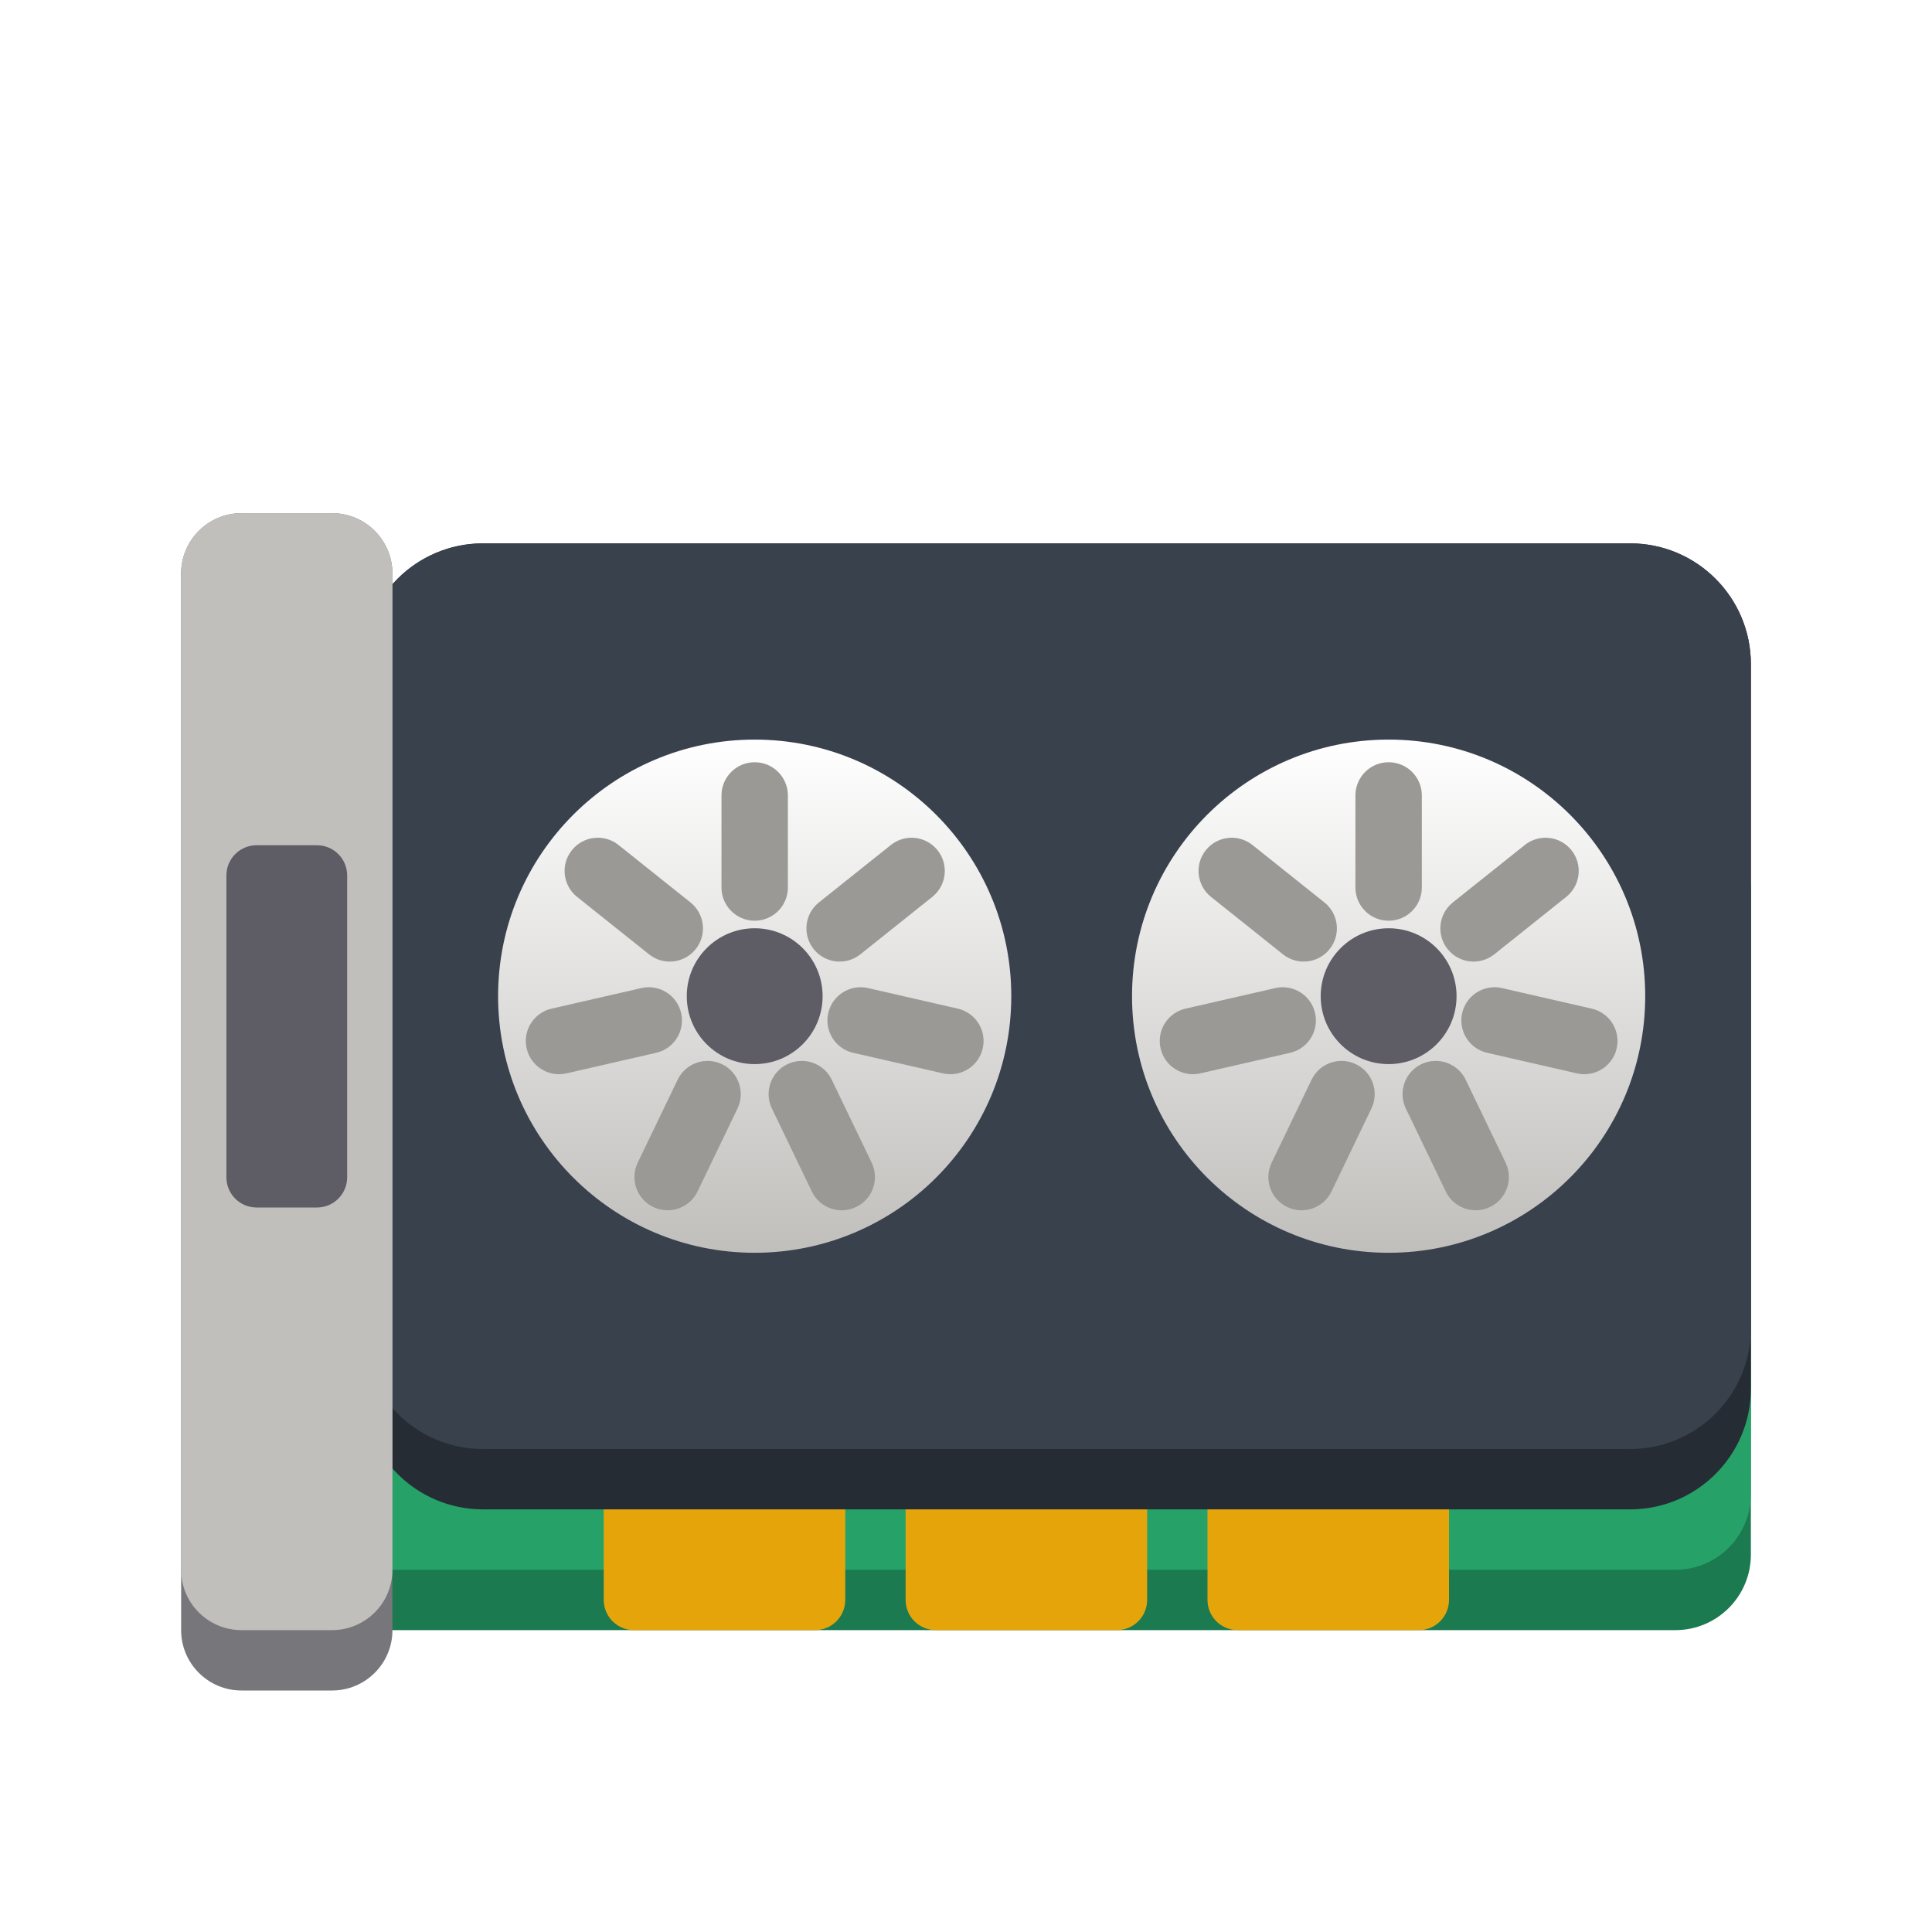
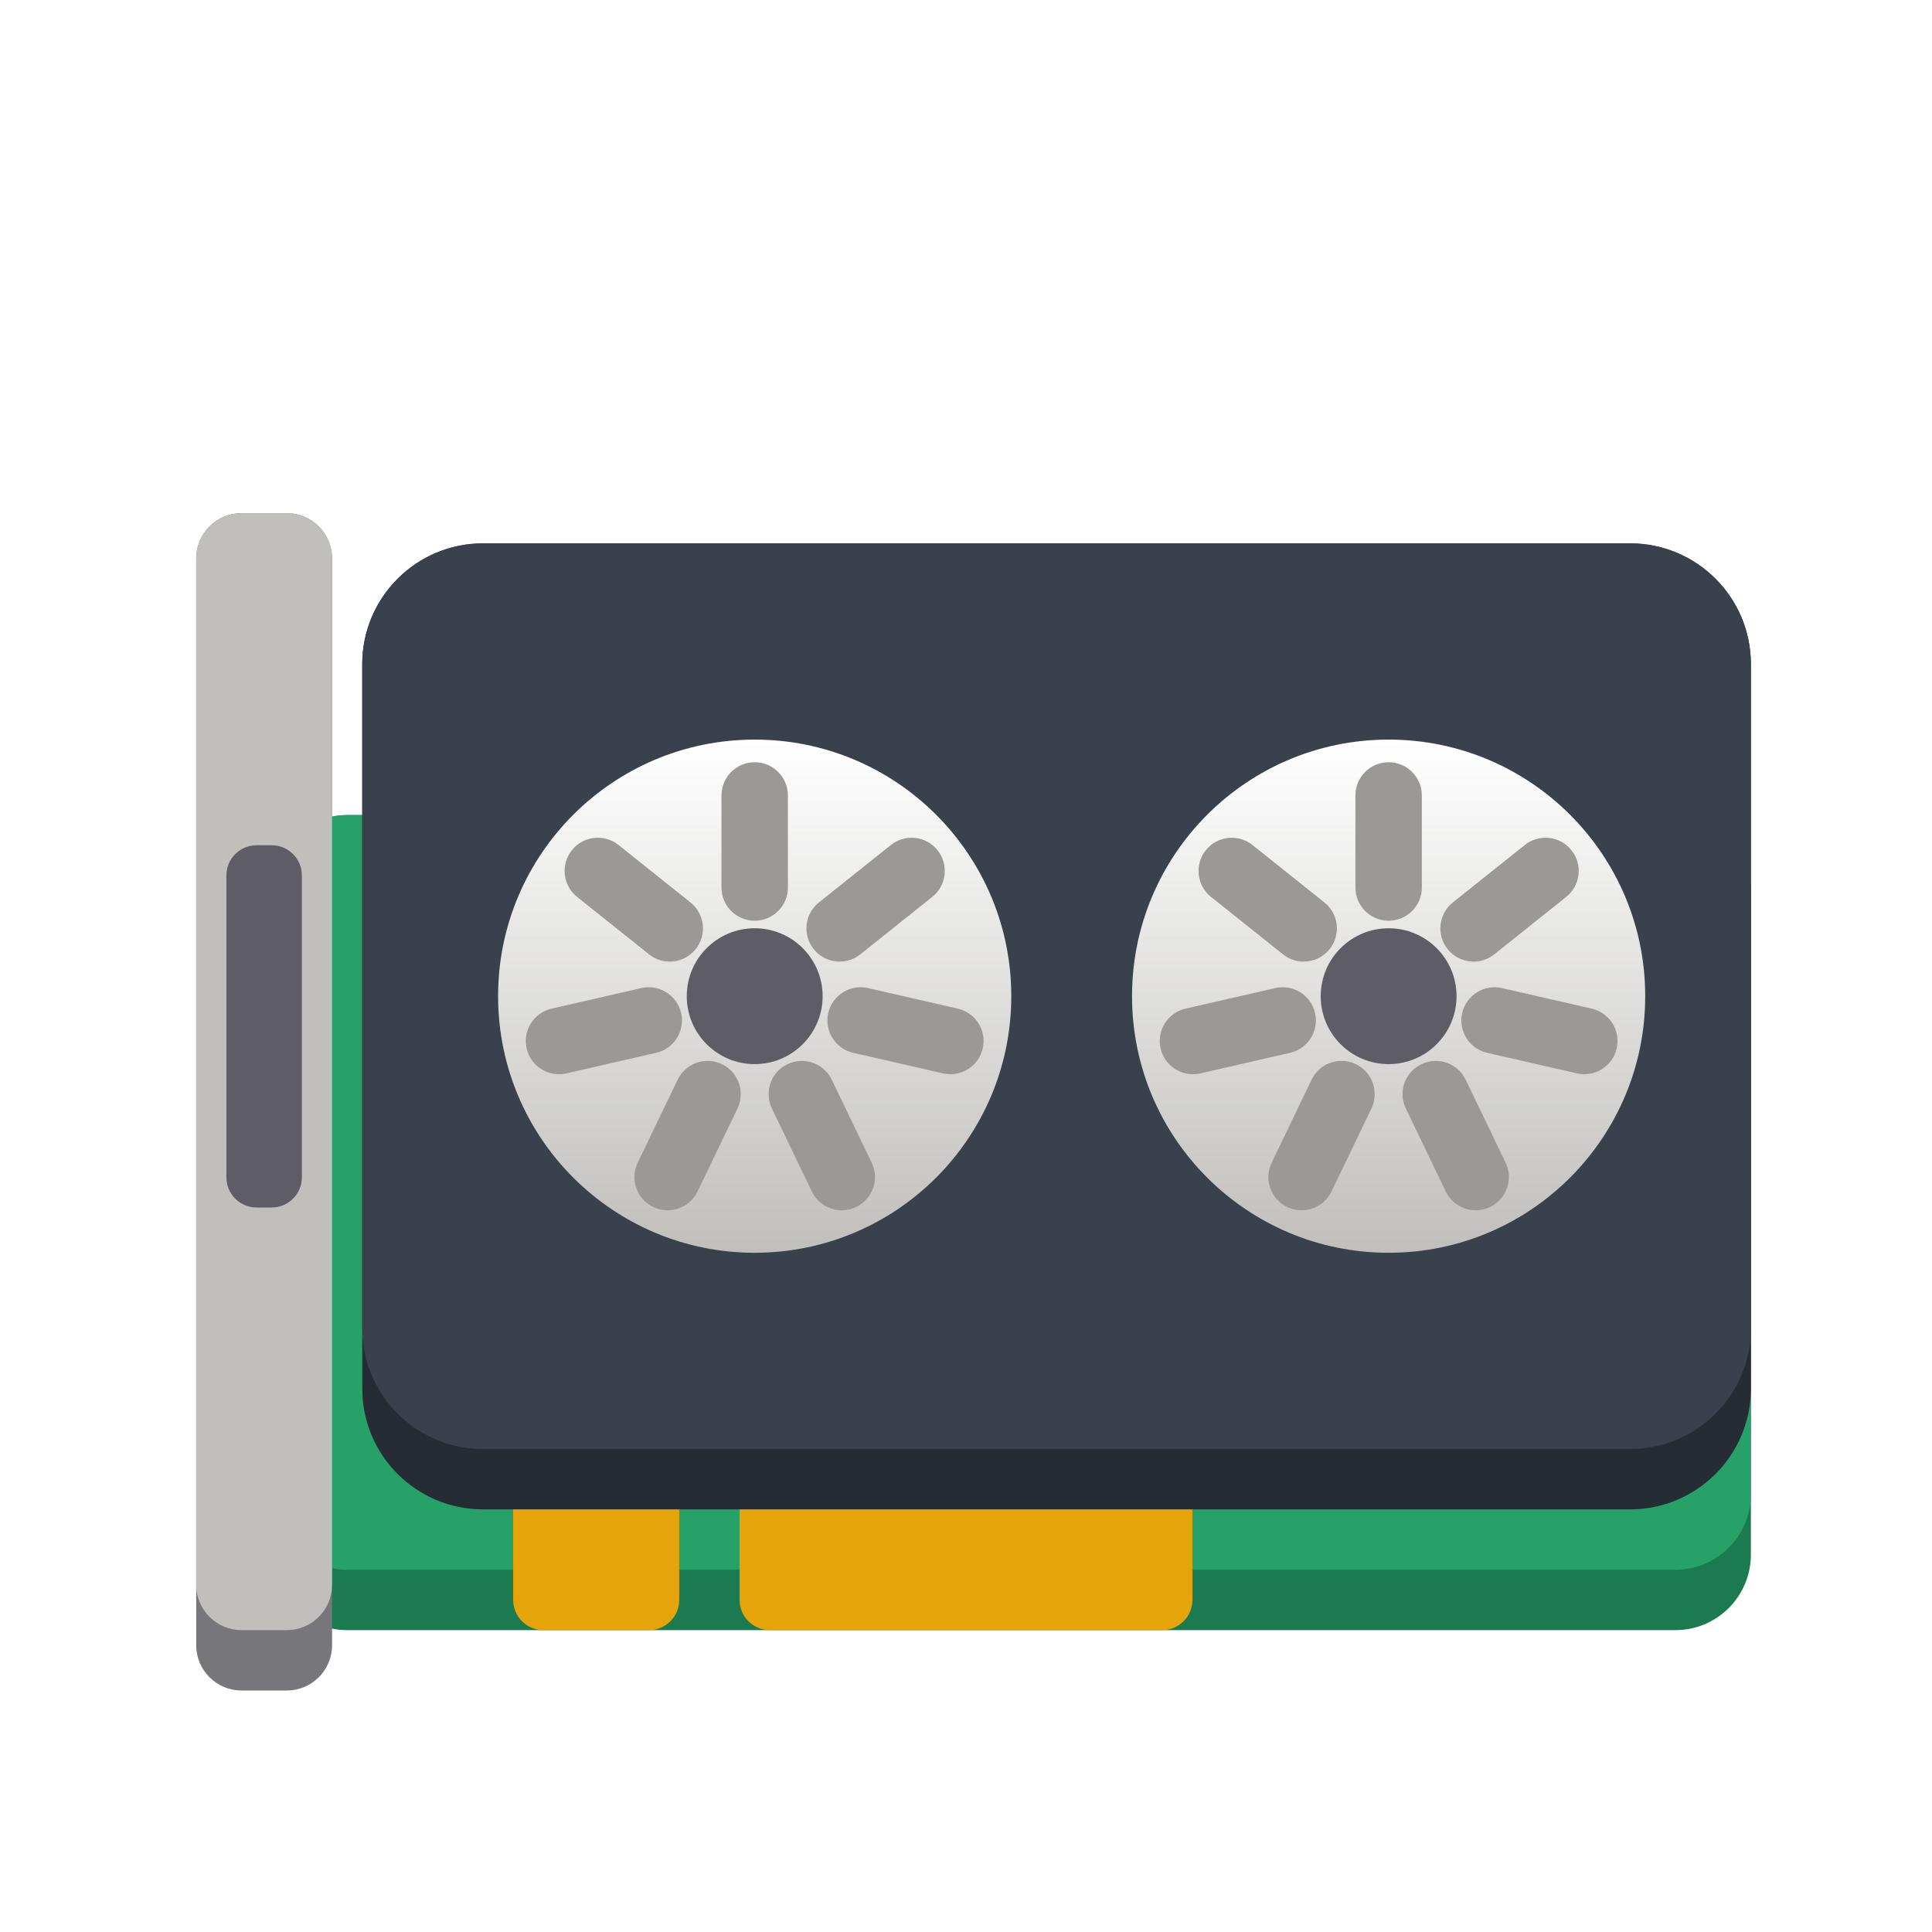
<svg xmlns="http://www.w3.org/2000/svg" width="128" height="128" viewBox="0 0 128 128">
  <defs>
    <linearGradient id="fan" x1="0" y1="0" x2="0" y2="1">
      <stop offset="0" stop-color="#ffffff" />
      <stop offset="1" stop-color="#c0bfbc" />
    </linearGradient>
    <g id="blades">
      <circle cx="0" cy="0" r="17" fill="url(#fan)" />
      <g fill="#9a9996">
        <rect x="-2.2" y="-15.5" width="4.4" height="10.5" rx="2.2" />
        <rect x="-2.2" y="-15.5" width="4.4" height="10.5" rx="2.2" transform="rotate(51.4)" />
        <rect x="-2.2" y="-15.5" width="4.4" height="10.5" rx="2.2" transform="rotate(102.9)" />
        <rect x="-2.2" y="-15.5" width="4.4" height="10.5" rx="2.2" transform="rotate(154.3)" />
        <rect x="-2.2" y="-15.5" width="4.4" height="10.5" rx="2.2" transform="rotate(205.7)" />
        <rect x="-2.2" y="-15.5" width="4.4" height="10.5" rx="2.2" transform="rotate(257.1)" />
        <rect x="-2.2" y="-15.5" width="4.4" height="10.5" rx="2.2" transform="rotate(308.6)" />
      </g>
      <circle cx="0" cy="0" r="4.5" fill="#5e5c64" />
    </g>
  </defs>
  <rect x="18" y="54" width="98" height="54" rx="5" fill="#1b7a4f" />
  <rect x="18" y="54" width="98" height="50" rx="5" fill="#26a269" />
  <g fill="#e5a50a">
-     <rect x="40" y="96" width="16" height="12" rx="2" />
-     <rect x="60" y="96" width="16" height="12" rx="2" />
-     <rect x="80" y="96" width="16" height="12" rx="2" />
+     <rect x="34" y="96" width="11" height="12" rx="2" />
+     <rect x="49" y="96" width="30" height="12" rx="2" />
  </g>
  <rect x="24" y="36" width="92" height="64" rx="8" fill="#262c34" />
  <rect x="24" y="36" width="92" height="60" rx="8" fill="#39414d" />
  <use href="#blades" x="50" y="66" />
  <use href="#blades" x="92" y="66" />
-   <rect x="12" y="34" width="14" height="78" rx="4" fill="#77767b" />
-   <rect x="12" y="34" width="14" height="74" rx="4" fill="#c0bfbc" />
-   <rect x="15" y="56" width="8" height="24" rx="2" fill="#5e5c64" />
+   <rect x="13" y="34" width="9" height="78" rx="3" fill="#77767b" />
+   <rect x="13" y="34" width="9" height="74" rx="3" fill="#c0bfbc" />
+   <rect x="15" y="56" width="5" height="24" rx="2" fill="#5e5c64" />
</svg>
